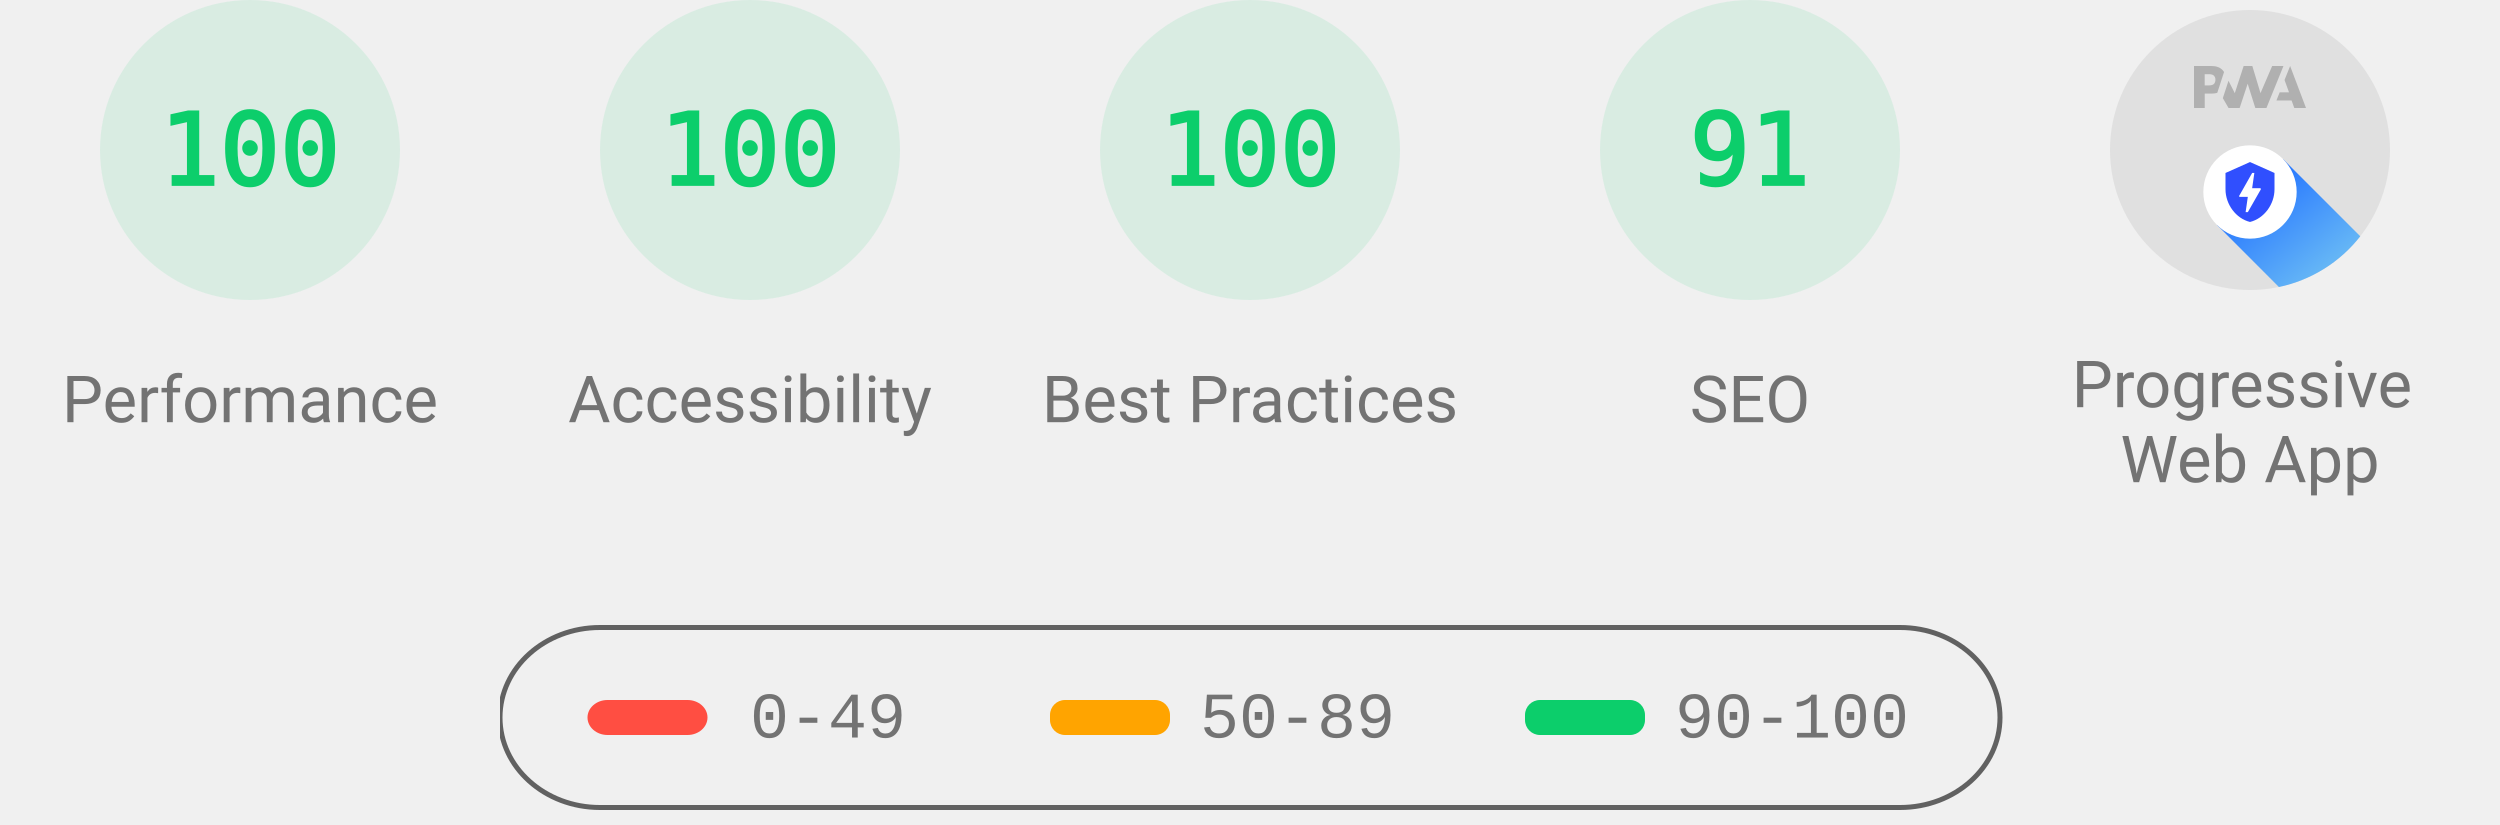
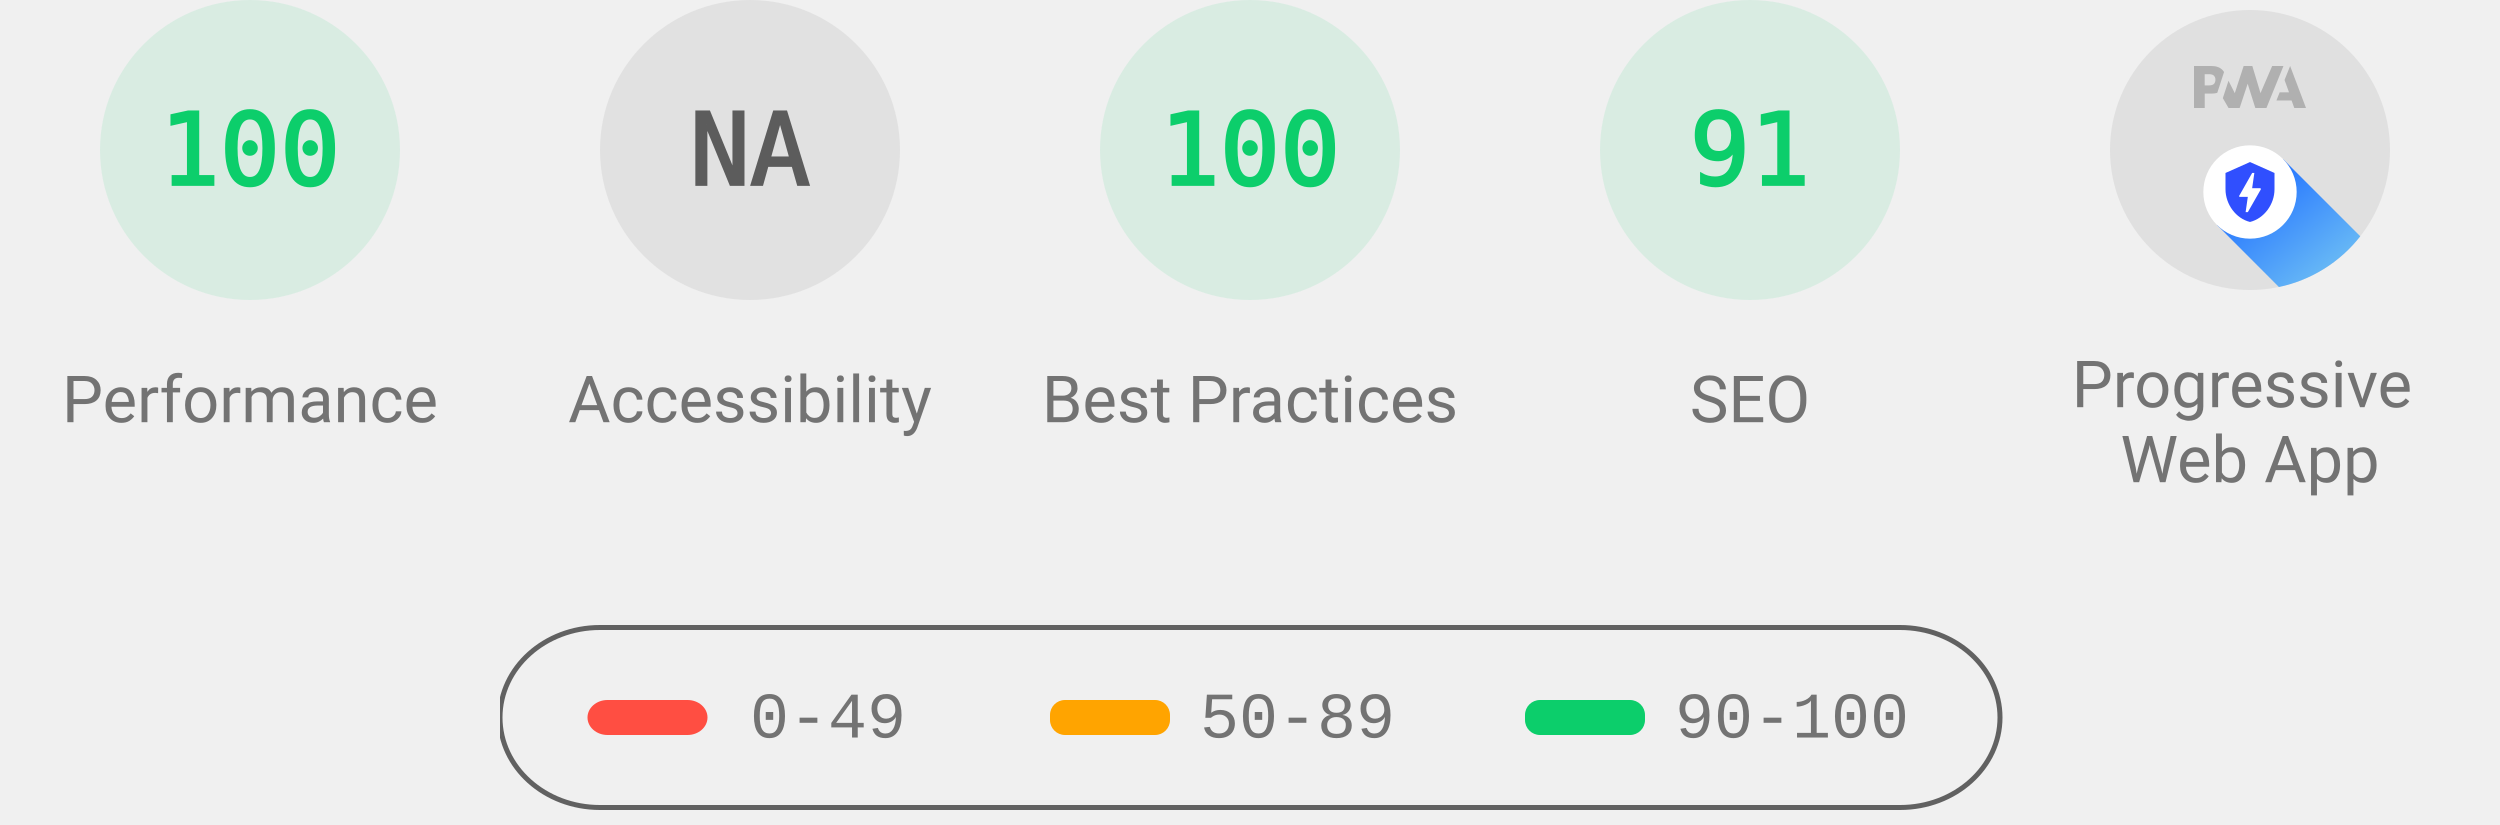
<svg xmlns="http://www.w3.org/2000/svg" class="theme--agnostic" fill="none" width="1000" height="330">
  <style>
			.gauge-base {
				opacity: 0.1
			}

			.gauge-arc {
				fill: none;
				animation-delay: 250ms;
				stroke-linecap: round;
				transform: rotate(-90deg);
				transform-origin: 100px 60px;
				animation: load-gauge 1s ease forwards
			}

			.guage-text {
				font-size: 40px;
				font-family: monospace;
				text-align: center
			}

			.guage-red {
				color: #ff4e42;
				fill: #ff4e42;
				stroke: #ff4e42
			}
			.guage-orange {
				color: #ffa400;
				fill: #ffa400;
				stroke: #ffa400
			}
			.guage-green {
				color: #0cce6b;
				fill: #0cce6b;
				stroke: #0cce6b
			}
			.theme--agnostic .guage-undefined {
				color: #5c5c5c;
				fill: #5c5c5c;
				stroke: #5c5c5c
			}
			.theme--light .guage-undefined {
				color: #1e1e1e;
				fill: #1e1e1e;
				stroke: #1e1e1e
			}
			.theme--dark .guage-undefined {
				color: #f5f5f5;
				fill: #f5f5f5;
				stroke: #f5f5f5
			}

			.guage-title {
				stroke: none;
				font-size: 26px;
				line-height: 26px;
				font-family: Roboto, Halvetica, Arial, sans-serif
			}
			.metric.guage-title {
				font-family: 'Courier New', Courier, monospace
			}
			.theme--agnostic .guage-title {
				color: #737373;
				fill: #737373
			}
			.theme--light .guage-title {
				color: #212121;
				fill: #212121
			}
			.theme--dark .guage-title {
				color: #f5f5f5;
				fill: #f5f5f5
			}

			@keyframes load-gauge {
				from {
					stroke-dasharray: 0 352.858
				}
			}
			.lh-gauge--pwa__disc {
				fill: #e0e0e0
			}
			.lh-gauge--pwa__logo {
				position: relative;
				fill: #b0b0b0
			}
			.lh-gauge--pwa__invisible {
				display: none
			}
			.lh-gauge--pwa__visible {
				display: inline
			}
			.guage-invisible {
				display: none
			}
			.lh-gauge--pwa__logo--primary-color {
				fill: #304ffe
			}
			.theme--agnostic .lh-gauge--pwa__logo--secondary-color {
				fill: #787878
			}
			.theme--light .lh-gauge--pwa__logo--secondary-color {
				fill: #3d3d3d
			}
			.theme--dark .lh-gauge--pwa__logo--secondary-color {
				fill: #d8b6b6
			}
			.theme--light #svg_2 {
				stroke: #00000022
			}
			.theme--agnostic #svg_2 {
				stroke: #616161
			}
			.theme--light #svg_2 {
				stroke: #00000022
			}
			.theme--dark #svg_2 {
				stroke: #f5f5f566
			}
		</style>
  <svg class="guage-div guage-perf guage-green" viewBox="0 0 200 200" width="200" height="200" x="0" y="0">
    <circle class="gauge-base" r="56" cx="100" cy="60" stroke-width="8" />
    <circle class="gauge-arc guage-arc-1" r="56" cx="100" cy="60" stroke-width="8" style="stroke-dasharray: 351.858, 351.858;" />
    <text class="guage-text" x="100px" y="60px" alignment-baseline="central" dominant-baseline="central" text-anchor="middle">100</text>
    <text class="guage-title" x="100px" y="160px" alignment-baseline="central" dominant-baseline="central" text-anchor="middle">Performance</text>
-   </svg>,<svg class="guage-div guage-perf guage-green" viewBox="0 0 200 200" width="200" height="200" x="200" y="0">
+   </svg>,<svg class="guage-div guage-perf guage-undefined" viewBox="0 0 200 200" width="200" height="200" x="200" y="0">
    <circle class="gauge-base" r="56" cx="100" cy="60" stroke-width="8" />
    <circle class="gauge-arc guage-arc-1" r="56" cx="100" cy="60" stroke-width="8" style="stroke-dasharray: 351.858, 351.858;" />
-     <text class="guage-text" x="100px" y="60px" alignment-baseline="central" dominant-baseline="central" text-anchor="middle">100</text>
+     <text class="guage-text" x="100px" y="60px" alignment-baseline="central" dominant-baseline="central" text-anchor="middle">NA</text>
    <text class="guage-title" x="100px" y="160px" alignment-baseline="central" dominant-baseline="central" text-anchor="middle">Accessibility</text>
  </svg>,<svg class="guage-div guage-perf guage-green" viewBox="0 0 200 200" width="200" height="200" x="400" y="0">
    <circle class="gauge-base" r="56" cx="100" cy="60" stroke-width="8" />
    <circle class="gauge-arc guage-arc-1" r="56" cx="100" cy="60" stroke-width="8" style="stroke-dasharray: 351.858, 351.858;" />
    <text class="guage-text" x="100px" y="60px" alignment-baseline="central" dominant-baseline="central" text-anchor="middle">100</text>
    <text class="guage-title" x="100px" y="160px" alignment-baseline="central" dominant-baseline="central" text-anchor="middle">Best Practices</text>
  </svg>,<svg class="guage-div guage-perf guage-green" viewBox="0 0 200 200" width="200" height="200" x="600" y="0">
    <circle class="gauge-base" r="56" cx="100" cy="60" stroke-width="8" />
    <circle class="gauge-arc guage-arc-1" r="56" cx="100" cy="60" stroke-width="8" style="stroke-dasharray: 320.191, 351.858;" />
    <text class="guage-text" x="100px" y="60px" alignment-baseline="central" dominant-baseline="central" text-anchor="middle">91</text>
    <text class="guage-title" x="100px" y="160px" alignment-baseline="central" dominant-baseline="central" text-anchor="middle">SEO</text>
  </svg>,<svg class="guage-div guage-pwa" viewBox="0 0 200 200" width="200" height="200" x="800" y="0">
    <svg viewBox="0 0 60 60" width="112" height="112" x="44" y="4">
      <defs>
        <linearGradient id="lh-gauge--pwa__check-circle__gradient-0" x1="50%" y1="0%" x2="50%" y2="100%">
          <stop stop-color="#00C852" offset="0%" />
          <stop stop-color="#009688" offset="100%" />
        </linearGradient>
        <linearGradient id="lh-gauge--pwa__installable__shadow-gradient-0" x1="76.056%" x2="24.111%" y1="82.995%" y2="24.735%">
          <stop stop-color="#A5D6A7" offset="0%" />
          <stop stop-color="#80CBC4" offset="100%" />
        </linearGradient>
        <linearGradient id="lh-gauge--pwa__fast-reliable__shadow-gradient-0" x1="76.056%" y1="82.995%" x2="25.678%" y2="26.493%">
          <stop stop-color="#64B5F6" offset="0%" />
          <stop stop-color="#2979FF" offset="100%" />
        </linearGradient>
        <g id="lh-gauge--pwa__fast-reliable-badge-0">
          <circle fill="#FFFFFF" cx="10" cy="10" r="10" />
          <path fill="#304FFE" d="M10 3.58l5.25 2.34v3.5c0 3.23-2.24 6.26-5.25 7-3.01-.74-5.25-3.77-5.25-7v-3.5L10 3.58zm-.47 10.74l2.76-4.83.03-.07c.04-.08 0-.24-.22-.24h-1.64l.47-3.26h-.47l-2.7 4.77c-.02.01.05-.1-.04.05-.09.16-.1.31.18.31h1.63l-.47 3.27h.47z" />
        </g>
        <g id="lh-gauge--pwa__installable-badge-0">
          <circle fill="#FFFFFF" cx="10" cy="10" r="10" />
          <path fill="#009688" d="M10 4.167A5.835 5.835 0 0 0 4.167 10 5.835 5.835 0 0 0 10 15.833 5.835 5.835 0 0 0 15.833 10 5.835 5.835 0 0 0 10 4.167zm2.917 6.416h-2.334v2.334H9.417v-2.334H7.083V9.417h2.334V7.083h1.166v2.334h2.334v1.166z" />
        </g>
      </defs>
      <g stroke="none" fill-rule="nonzero">
        <circle class="lh-gauge--pwa__disc" cx="30" cy="30" r="30" />
        <g class="lh-gauge--pwa__logo">
          <path d="M35.66 19.39l.7-1.75h2L37.4 15 38.6 12l3.4 9h-2.51l-.58-1.61z" />
          <path d="M33.52 21l3.65-9h-2.42l-2.5 5.82L30.5 12h-1.86l-1.9 5.82-1.35-2.65-1.21 3.72L25.4 21h2.38l1.72-5.2 1.64 5.2z" />
          <path fill-rule="nonzero" d="M20.3 17.91h1.48c.45 0 .85-.05 1.2-.15l.39-1.18 1.07-3.3a2.64 2.64 0 0 0-.28-.37c-.55-.6-1.36-.91-2.42-.91H18v9h2.3V17.9zm1.96-3.84c.22.22.33.5.33.87 0 .36-.1.65-.29.87-.2.23-.59.35-1.15.35h-.86v-2.41h.87c.52 0 .89.1 1.1.32z" />
        </g>
        <rect class="lh-gauge--pwa__component lh-gauge--pwa__na-line lh-gauge--pwa__invisible" fill="#FFFFFF" x="20" y="32" width="20" height="4" rx="2" />
        <g class="lh-gauge--pwa__component lh-gauge--pwa__fast-reliable-badge lh-gauge--pwa__visible" transform="translate(20, 29)">
          <path fill="url(#lh-gauge--pwa__fast-reliable__shadow-gradient-0)" d="M33.63 19.49A30 30 0 0 1 16.2 30.36L3 17.14 17.14 3l16.49 16.49z" />
          <use href="#lh-gauge--pwa__fast-reliable-badge-0" />
        </g>
        <g class="lh-gauge--pwa__component lh-gauge--pwa__installable-badge lh-gauge--pwa__invisible" transform="translate(20, 29)">
          <path fill="url(#lh-gauge--pwa__installable__shadow-gradient-0)" d="M33.629 19.487c-4.272 5.453-10.391 9.39-17.415 10.869L3 17.142 17.142 3 33.63 19.487z" />
          <use href="#lh-gauge--pwa__installable-badge-0" />
        </g>
        <g class="lh-gauge--pwa__component lh-gauge--pwa__fast-reliable-installable-badges lh-gauge--pwa__invisible">
          <g transform="translate(8, 29)">
            <path fill="url(#lh-gauge--pwa__fast-reliable__shadow-gradient-0)" d="M16.321 30.463L3 17.143 17.142 3l22.365 22.365A29.864 29.864 0 0 1 22 31c-1.942 0-3.84-.184-5.679-.537z" />
            <use href="#lh-gauge--pwa__fast-reliable-badge-0" />
          </g>
          <g transform="translate(32, 29)">
            <path fill="url(#lh-gauge--pwa__installable__shadow-gradient-0)" d="M25.982 11.84a30.107 30.107 0 0 1-13.08 15.203L3 17.143 17.142 3l8.84 8.84z" />
            <use href="#lh-gauge--pwa__installable-badge-0" />
          </g>
        </g>
        <g class="lh-gauge--pwa__component lh-gauge--pwa__check-circle lh-gauge--pwa__invisible" transform="translate(18, 28)">
          <circle fill="#FFFFFF" cx="12" cy="12" r="12" />
          <path fill="url(#lh-gauge--pwa__check-circle__gradient-0)" d="M12 2a10 10 0 1 0 0 20 10 10 0 0 0 0-20zm-2 15l-5-5 1.41-1.41L10 14.17l7.59-7.59L19 8l-9 9z" />
        </g>
      </g>
    </svg>
    <text class="guage-title" y="160px" alignment-baseline="central" dominant-baseline="central" text-anchor="middle">
      <tspan x="100px" dy="-6px">Progressive</tspan>
      <tspan x="100px" dy="30px">Web App</tspan>
    </text>
  </svg>
  <svg width="604" height="76" x="200" y="250">
    <g>
      <rect fill="none" id="canvas_background" height="80" width="604" y="-1" x="-1" />
      <g display="none" overflow="visible" y="0" x="0" height="100%" width="100%" id="canvasGrid">
        <rect fill="url(#gridpattern)" stroke-width="0" y="0" x="0" height="100%" width="100%" />
      </g>
    </g>
    <g>
      <rect fill-opacity="0" stroke-width="2" rx="40" id="svg_2" height="72" width="600" y="1" x="0" fill="#000000" />
      <rect stroke="#000" rx="8" id="svg_3" height="14" width="48" y="30" x="35" stroke-opacity="null" stroke-width="0" fill="#ff4e42" />
      <rect stroke="#000" rx="6" id="svg_4" height="14" width="48" y="30" x="220" stroke-opacity="null" stroke-width="0" fill="#ffa400" />
      <rect stroke="#000" rx="6" id="svg_5" height="14" width="48" y="30" x="410" stroke-opacity="null" stroke-width="0" fill="#0cce6b" />
      <text class="metric guage-title" xml:space="preserve" text-anchor="start" font-size="26" id="svg_6" y="45" x="100" stroke-opacity="null" stroke-width="0" stroke="#000">0-49</text>
      <text class="metric guage-title" xml:space="preserve" text-anchor="start" font-size="26" id="svg_7" y="45" x="280" stroke-opacity="null" stroke-width="0" stroke="#000">50-89</text>
      <text class="metric guage-title" xml:space="preserve" text-anchor="start" font-size="26" id="svg_8" y="45" x="470" stroke-opacity="null" stroke-width="0" stroke="#000">90-100</text>
    </g>
  </svg>
</svg>
